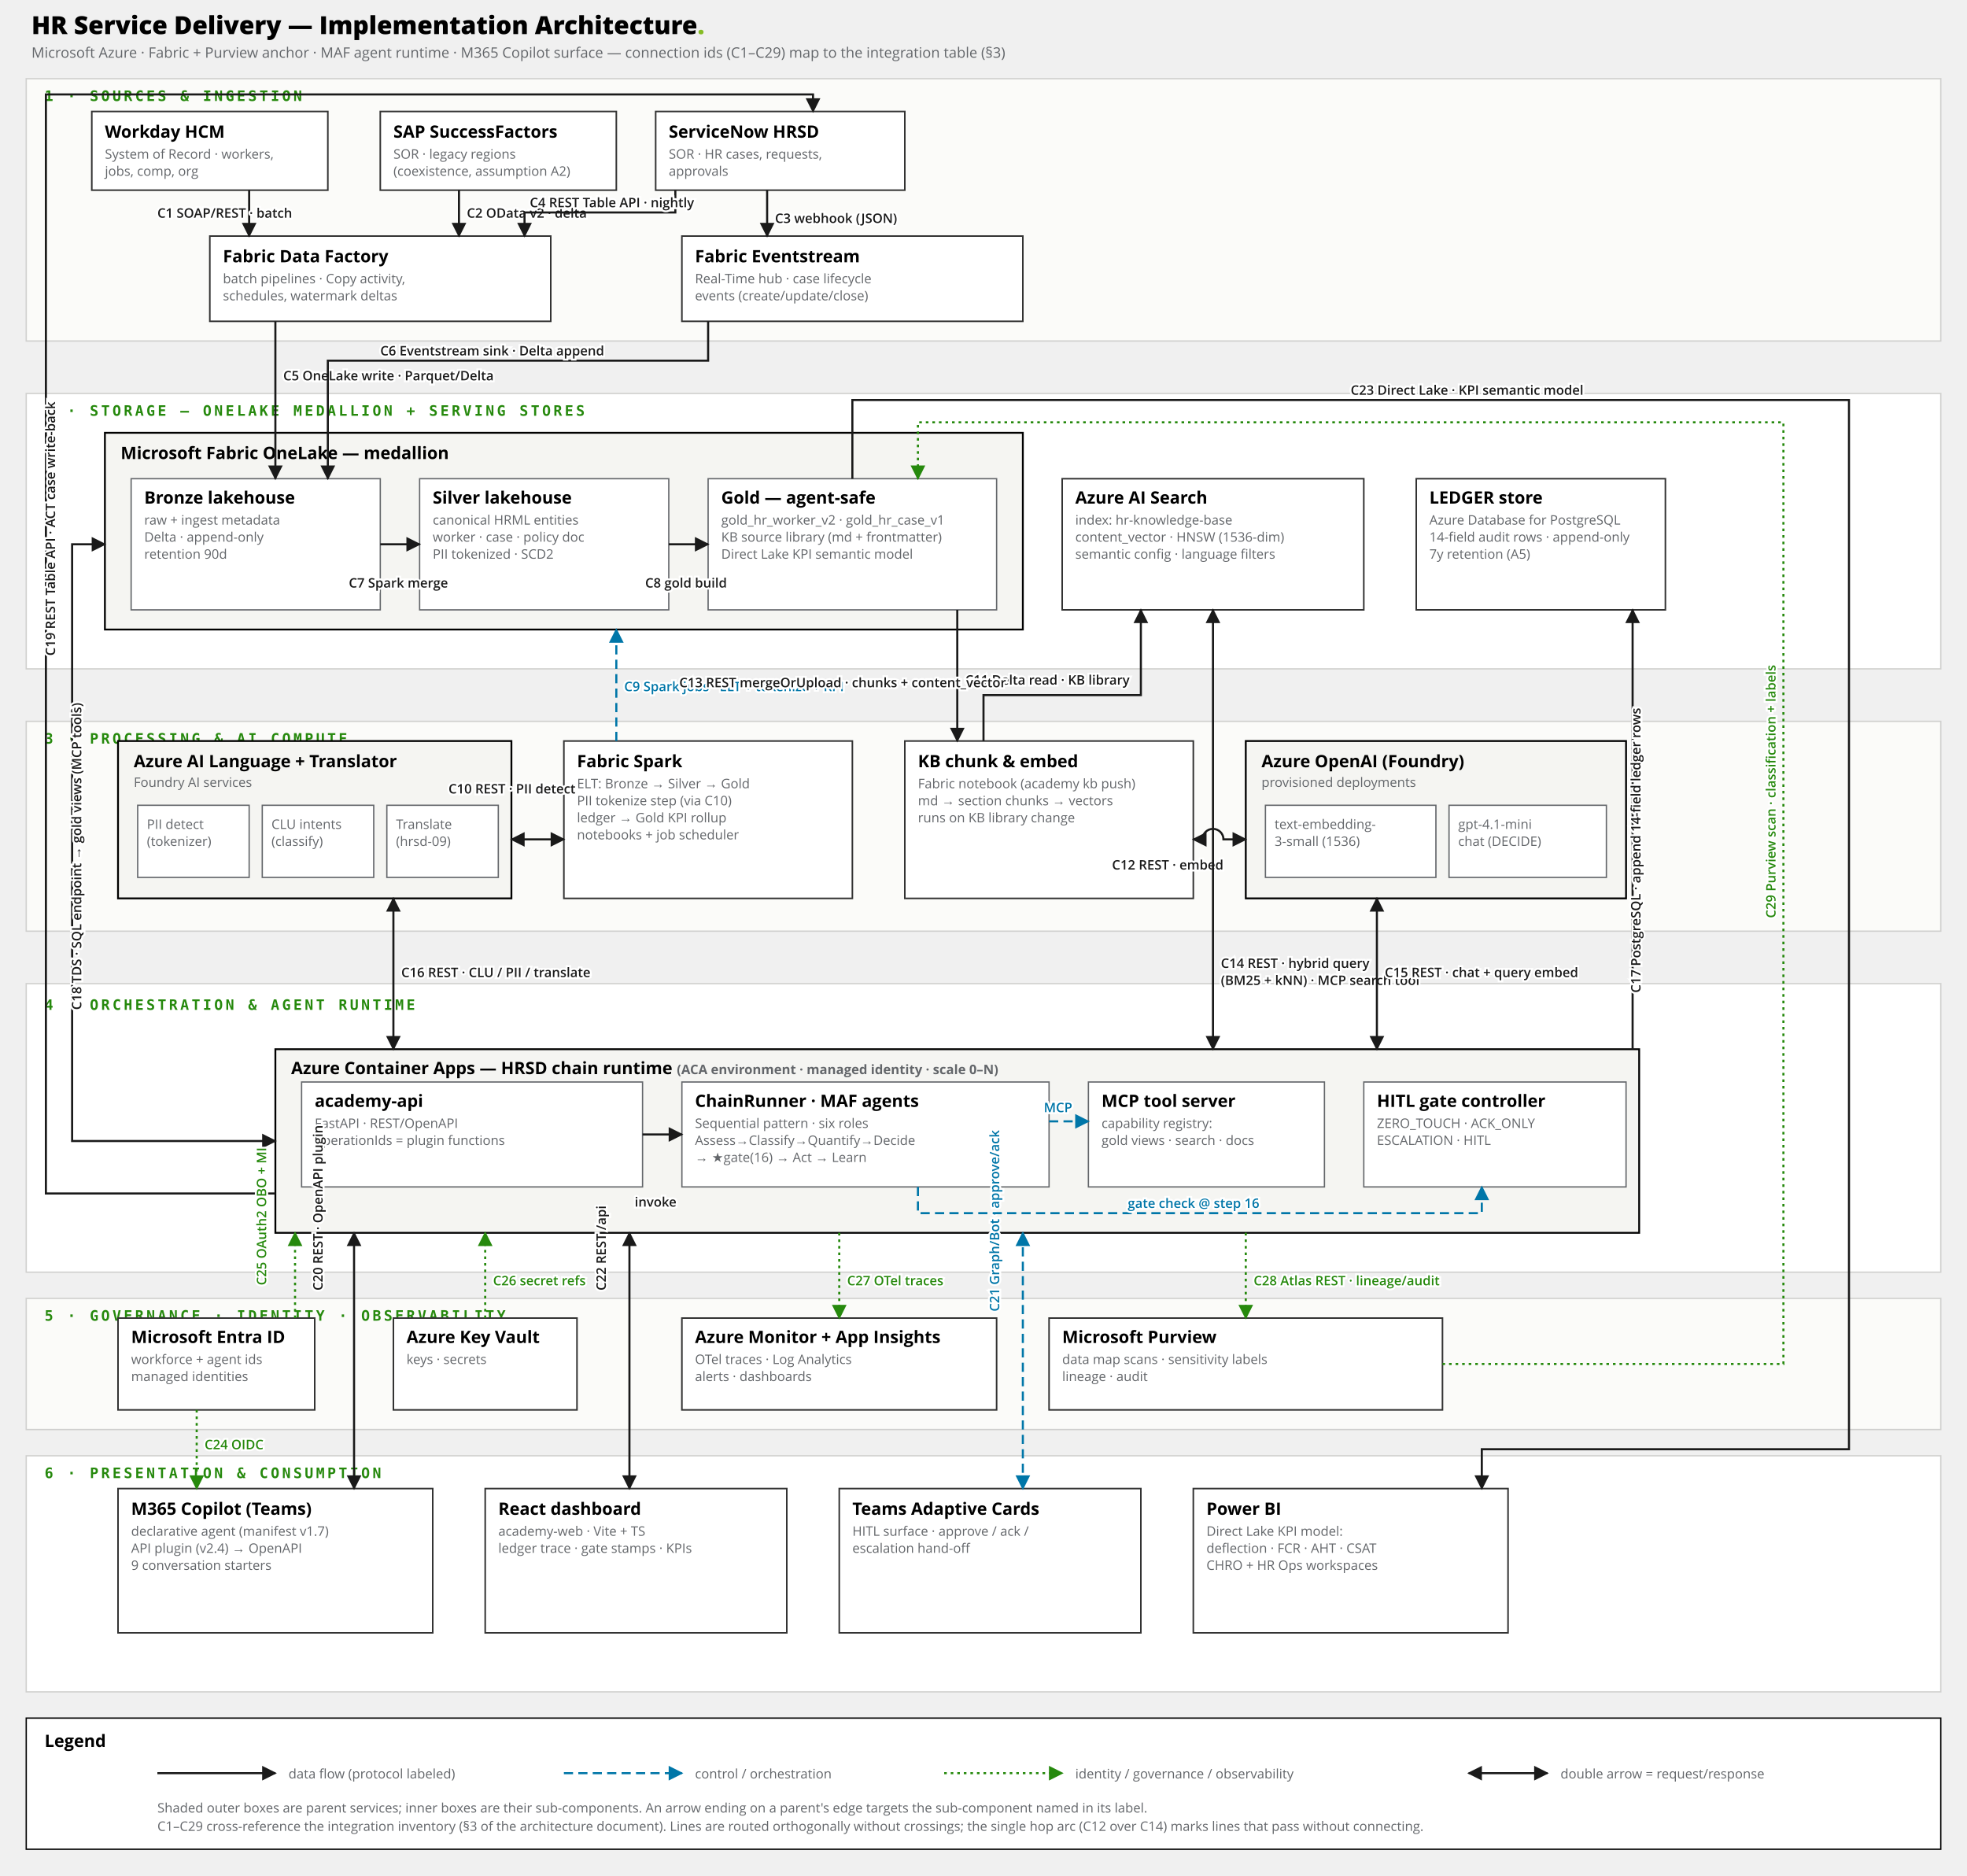
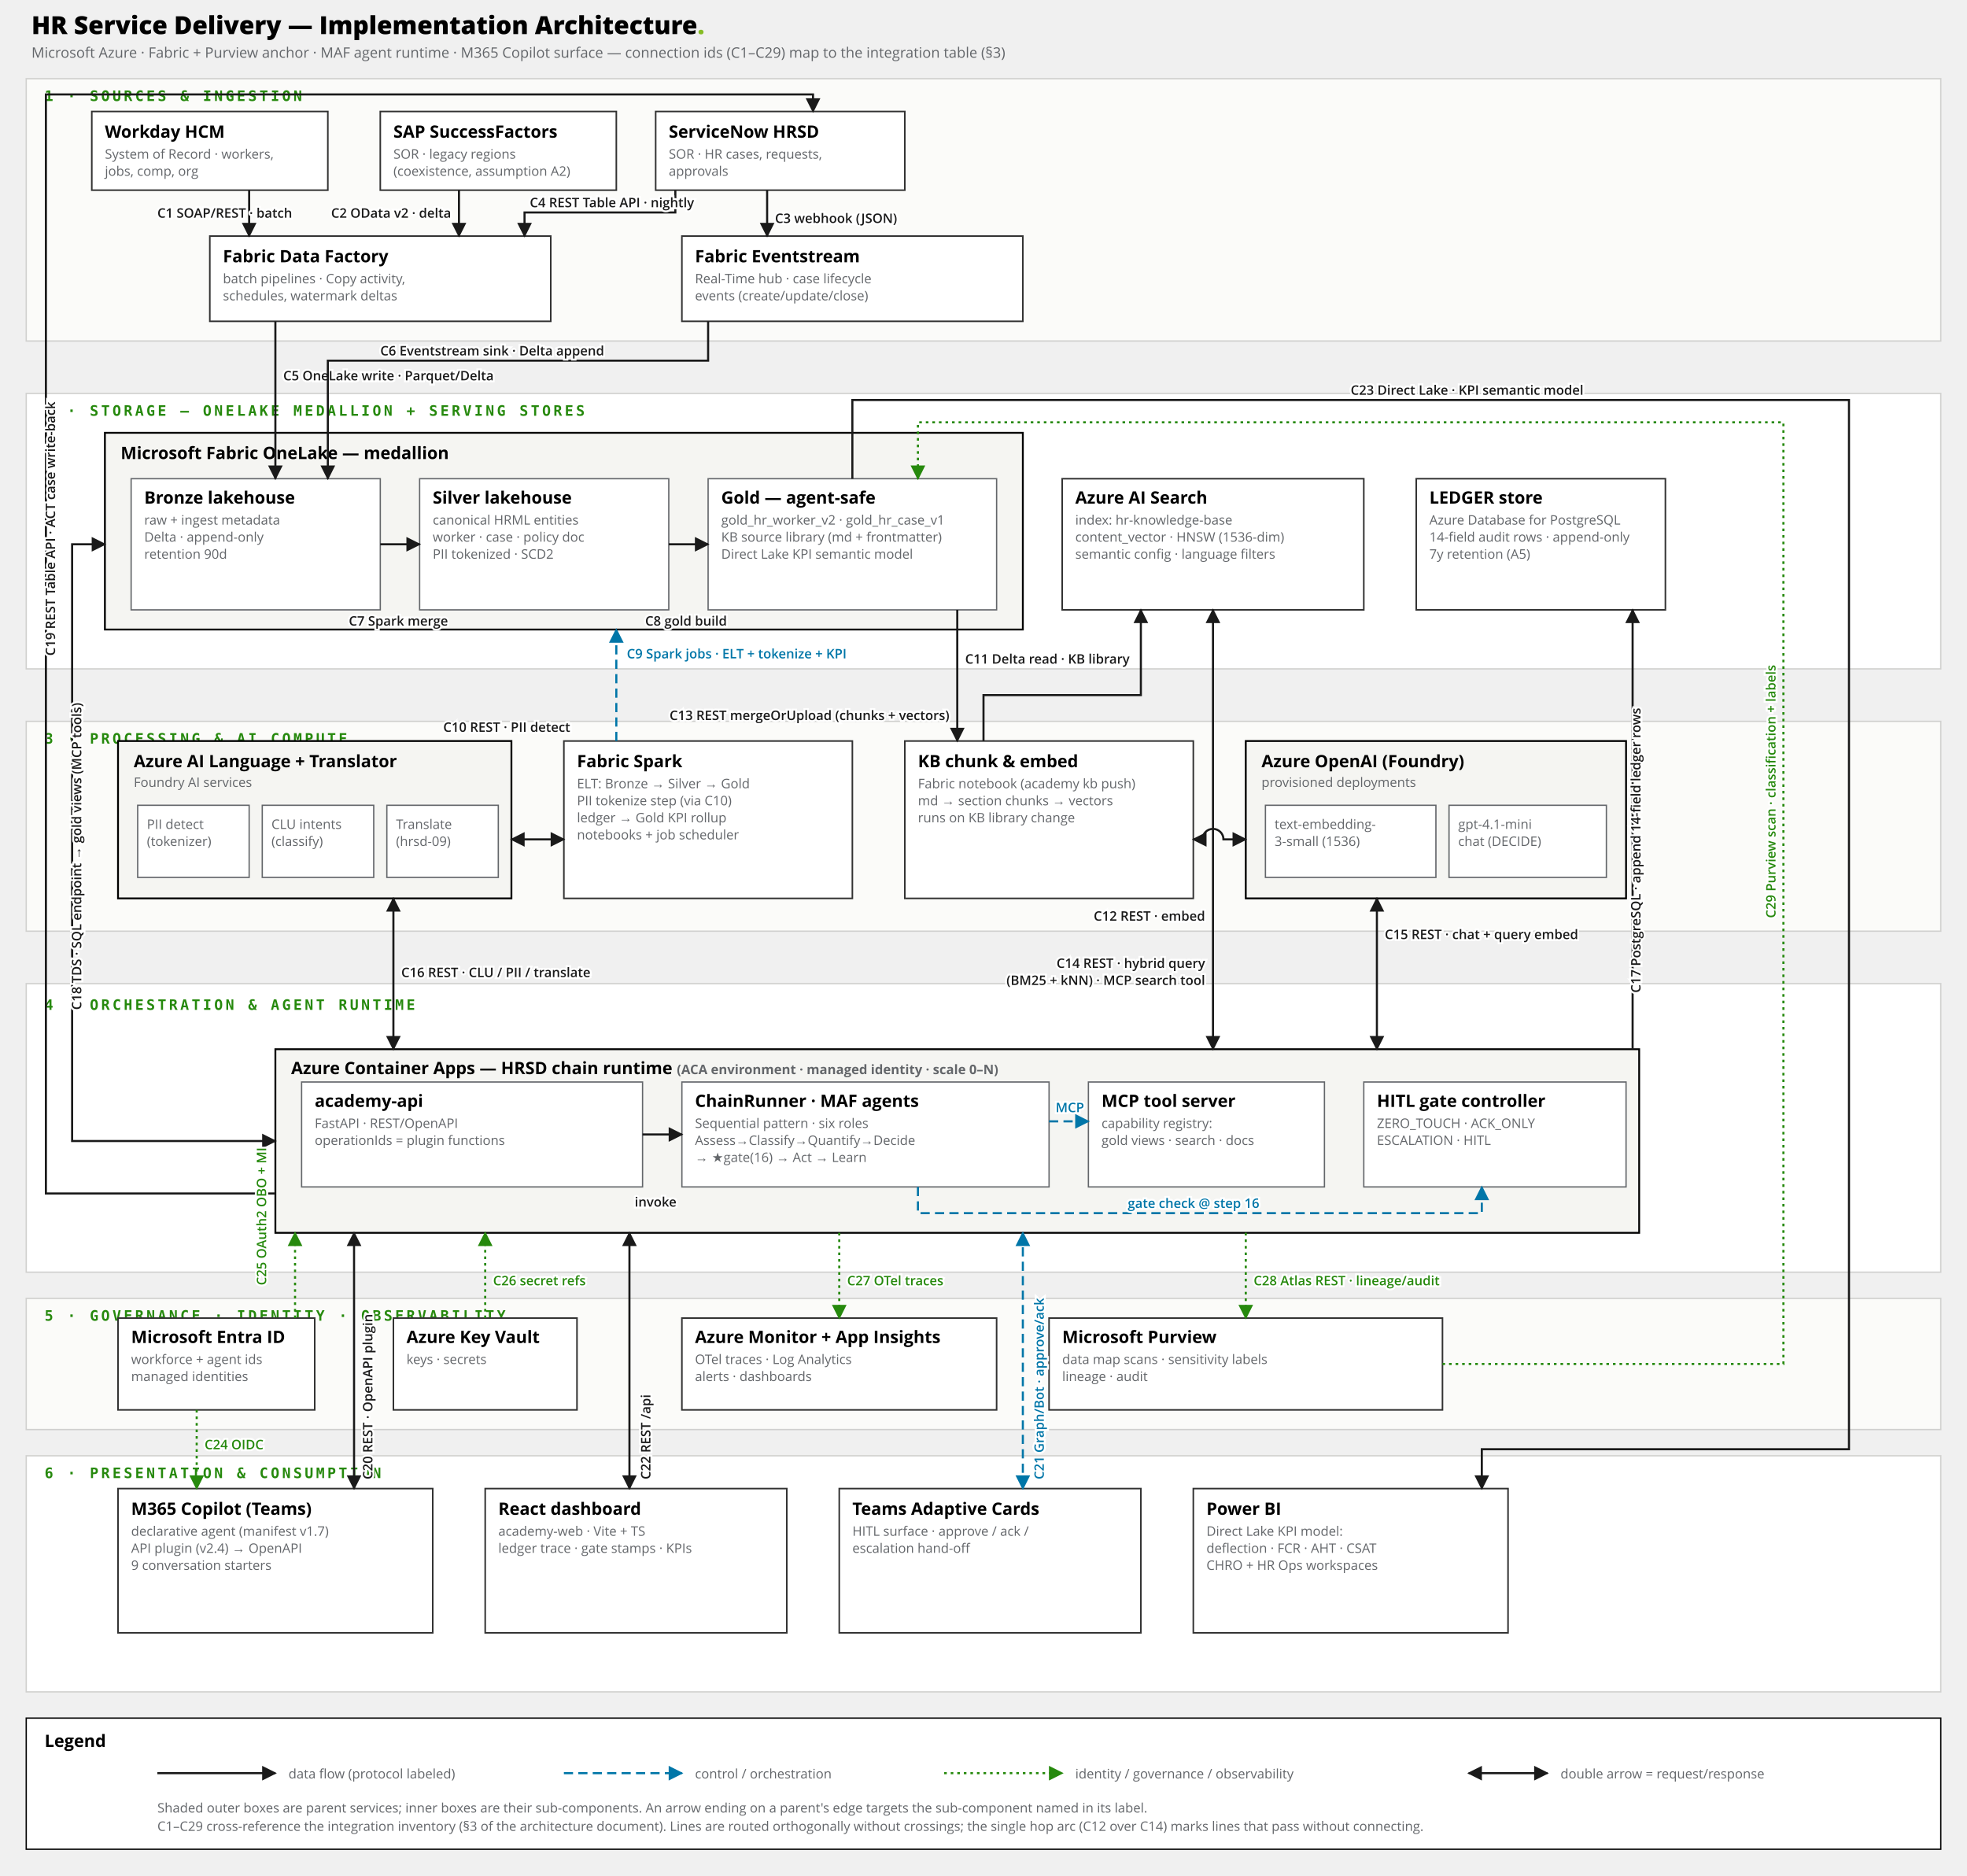
<svg xmlns="http://www.w3.org/2000/svg" viewBox="0 0 1500 1430" font-family="Segoe UI, Open Sans, Arial, sans-serif">
  <defs>
    <marker id="aData" viewBox="0 0 10 10" refX="9" refY="5" markerWidth="7" markerHeight="7" orient="auto-start-reverse">
      <path d="M0,0 L10,5 L0,10 z" fill="#1a1a1a" />
    </marker>
    <marker id="aCtl" viewBox="0 0 10 10" refX="9" refY="5" markerWidth="7" markerHeight="7" orient="auto-start-reverse">
      <path d="M0,0 L10,5 L0,10 z" fill="#0076A8" />
    </marker>
    <marker id="aGov" viewBox="0 0 10 10" refX="9" refY="5" markerWidth="7" markerHeight="7" orient="auto-start-reverse">
      <path d="M0,0 L10,5 L0,10 z" fill="#26890D" />
    </marker>
    <style>
      .band { fill:#FBFBF9; stroke:#D0D0CE; }
      .bandAlt { fill:#FFFFFF; stroke:#D0D0CE; }
      .bandLbl { font-family:'Roboto Mono',Consolas,monospace; font-size:11px; font-weight:700; fill:#26890D; letter-spacing:2px; }
      .box { fill:#FFFFFF; stroke:#333333; stroke-width:1.2; }
      .parent { fill:#F5F5F2; stroke:#000000; stroke-width:1.4; }
      .sub { fill:#FFFFFF; stroke:#63666A; stroke-width:1; }
      .t { font-size:13px; font-weight:700; fill:#000; }
      .s { font-size:10px; fill:#63666A; }
      .lData { stroke:#1a1a1a; stroke-width:1.6; fill:none; }
      .lCtl  { stroke:#0076A8; stroke-width:1.6; fill:none; stroke-dasharray:7 4; }
      .lGov  { stroke:#26890D; stroke-width:1.6; fill:none; stroke-dasharray:2 3; }
      .eData { font-size:10px; fill:#1a1a1a; paint-order:stroke; stroke:#fff; stroke-width:3px; font-weight:600; }
      .eCtl  { font-size:10px; fill:#0076A8; paint-order:stroke; stroke:#fff; stroke-width:3px; font-weight:600; }
      .eGov  { font-size:10px; fill:#26890D; paint-order:stroke; stroke:#fff; stroke-width:3px; font-weight:600; }
    </style>
  </defs>
  <text x="24" y="26" font-size="19" font-weight="800" fill="#000">HR Service Delivery — Implementation Architecture<tspan fill="#86BC25">.</tspan>
  </text>
  <text x="24" y="44" font-size="11" fill="#63666A">Microsoft Azure · Fabric + Purview anchor · MAF agent runtime · M365 Copilot surface — connection ids (C1–C29) map to the integration table (§3)</text>
  <rect class="band" x="20" y="60" width="1460" height="200" />
  <rect class="bandAlt" x="20" y="300" width="1460" height="210" />
  <rect class="band" x="20" y="550" width="1460" height="160" />
  <rect class="bandAlt" x="20" y="750" width="1460" height="220" />
  <rect class="band" x="20" y="990" width="1460" height="100" />
  <rect class="bandAlt" x="20" y="1110" width="1460" height="180" />
  <text class="bandLbl" x="34" y="77">1 · SOURCES &amp; INGESTION</text>
  <text class="bandLbl" x="34" y="317">2 · STORAGE — ONELAKE MEDALLION + SERVING STORES</text>
  <text class="bandLbl" x="34" y="567">3 · PROCESSING &amp; AI COMPUTE</text>
  <text class="bandLbl" x="34" y="770">4 · ORCHESTRATION &amp; AGENT RUNTIME</text>
  <text class="bandLbl" x="34" y="1007">5 · GOVERNANCE · IDENTITY · OBSERVABILITY</text>
  <text class="bandLbl" x="34" y="1127">6 · PRESENTATION &amp; CONSUMPTION</text>
  <rect class="box" x="70" y="85" width="180" height="60" />
  <text class="t" x="80" y="105">Workday HCM</text>
  <text class="s" x="80" y="121">System of Record · workers,</text>
  <text class="s" x="80" y="134">jobs, comp, org</text>
  <rect class="box" x="290" y="85" width="180" height="60" />
  <text class="t" x="300" y="105">SAP SuccessFactors</text>
  <text class="s" x="300" y="121">SOR · legacy regions</text>
  <text class="s" x="300" y="134">(coexistence, assumption A2)</text>
  <rect class="box" x="500" y="85" width="190" height="60" />
  <text class="t" x="510" y="105">ServiceNow HRSD</text>
  <text class="s" x="510" y="121">SOR · HR cases, requests,</text>
  <text class="s" x="510" y="134">approvals</text>
  <rect class="box" x="160" y="180" width="260" height="65" />
  <text class="t" x="170" y="200">Fabric Data Factory</text>
  <text class="s" x="170" y="216">batch pipelines · Copy activity,</text>
  <text class="s" x="170" y="229">schedules, watermark deltas</text>
  <rect class="box" x="520" y="180" width="260" height="65" />
  <text class="t" x="530" y="200">Fabric Eventstream</text>
  <text class="s" x="530" y="216">Real-Time hub · case lifecycle</text>
  <text class="s" x="530" y="229">events (create/update/close)</text>
  <rect class="parent" x="80" y="330" width="700" height="150" />
  <text class="t" x="92" y="350">Microsoft Fabric OneLake — medallion</text>
  <rect class="sub" x="100" y="365" width="190" height="100" />
  <text class="t" x="110" y="384" font-size="12">Bronze lakehouse</text>
  <text class="s" x="110" y="400">raw + ingest metadata</text>
  <text class="s" x="110" y="413">Delta · append-only</text>
  <text class="s" x="110" y="426">retention 90d</text>
  <rect class="sub" x="320" y="365" width="190" height="100" />
  <text class="t" x="330" y="384" font-size="12">Silver lakehouse</text>
  <text class="s" x="330" y="400">canonical HRML entities</text>
  <text class="s" x="330" y="413">worker · case · policy doc</text>
  <text class="s" x="330" y="426">PII tokenized · SCD2</text>
  <rect class="sub" x="540" y="365" width="220" height="100" />
  <text class="t" x="550" y="384" font-size="12">Gold — agent-safe</text>
  <text class="s" x="550" y="400">gold_hr_worker_v2 · gold_hr_case_v1</text>
  <text class="s" x="550" y="413">KB source library (md + frontmatter)</text>
  <text class="s" x="550" y="426">Direct Lake KPI semantic model</text>
  <rect class="box" x="810" y="365" width="230" height="100" />
  <text class="t" x="820" y="384">Azure AI Search</text>
  <text class="s" x="820" y="400">index: hr-knowledge-base</text>
  <text class="s" x="820" y="413">content_vector · HNSW (1536-dim)</text>
  <text class="s" x="820" y="426">semantic config · language filters</text>
  <rect class="box" x="1080" y="365" width="190" height="100" />
  <text class="t" x="1090" y="384">LEDGER store</text>
  <text class="s" x="1090" y="400">Azure Database for PostgreSQL</text>
  <text class="s" x="1090" y="413">14-field audit rows · append-only</text>
  <text class="s" x="1090" y="426">7y retention (A5)</text>
  <rect class="parent" x="90" y="565" width="300" height="120" />
  <text class="t" x="102" y="585">Azure AI Language + Translator</text>
  <text class="s" x="102" y="600">Foundry AI services</text>
  <rect class="sub" x="105" y="614" width="85" height="55" />
  <text class="s" x="112" y="632" fill="#000">PII detect</text>
  <text class="s" x="112" y="645">(tokenizer)</text>
  <rect class="sub" x="200" y="614" width="85" height="55" />
  <text class="s" x="207" y="632" fill="#000">CLU intents</text>
  <text class="s" x="207" y="645">(classify)</text>
  <rect class="sub" x="295" y="614" width="85" height="55" />
  <text class="s" x="302" y="632" fill="#000">Translate</text>
  <text class="s" x="302" y="645">(hrsd-09)</text>
  <rect class="box" x="430" y="565" width="220" height="120" />
  <text class="t" x="440" y="585">Fabric Spark</text>
  <text class="s" x="440" y="601">ELT: Bronze → Silver → Gold</text>
  <text class="s" x="440" y="614">PII tokenize step (via C10)</text>
  <text class="s" x="440" y="627">ledger → Gold KPI rollup</text>
  <text class="s" x="440" y="640">notebooks + job scheduler</text>
  <rect class="box" x="690" y="565" width="220" height="120" />
  <text class="t" x="700" y="585">KB chunk &amp; embed</text>
  <text class="s" x="700" y="601">Fabric notebook (academy kb push)</text>
  <text class="s" x="700" y="614">md → section chunks → vectors</text>
  <text class="s" x="700" y="627">runs on KB library change</text>
  <rect class="parent" x="950" y="565" width="290" height="120" />
  <text class="t" x="962" y="585">Azure OpenAI (Foundry)</text>
  <text class="s" x="962" y="600">provisioned deployments</text>
  <rect class="sub" x="965" y="614" width="130" height="55" />
  <text class="s" x="972" y="632" fill="#000">text-embedding-</text>
  <text class="s" x="972" y="645" fill="#000">3-small (1536)</text>
  <rect class="sub" x="1105" y="614" width="120" height="55" />
  <text class="s" x="1112" y="632" fill="#000">gpt-4.1-mini</text>
  <text class="s" x="1112" y="645" fill="#000">chat (DECIDE)</text>
  <rect class="parent" x="210" y="800" width="1040" height="140" />
  <text class="t" x="222" y="819">Azure Container Apps — HRSD chain runtime <tspan class="s">(ACA environment · managed identity · scale 0–N)</tspan>
  </text>
  <rect class="sub" x="230" y="825" width="260" height="80" />
  <text class="t" x="240" y="844" font-size="12">academy-api</text>
  <text class="s" x="240" y="860">FastAPI · REST/OpenAPI</text>
  <text class="s" x="240" y="873">operationIds = plugin functions</text>
  <rect class="sub" x="520" y="825" width="280" height="80" />
  <text class="t" x="530" y="844" font-size="12">ChainRunner · MAF agents</text>
  <text class="s" x="530" y="860">Sequential pattern · six roles</text>
  <text class="s" x="530" y="873">Assess→Classify→Quantify→Decide</text>
  <text class="s" x="530" y="886">→ ★gate(16) → Act → Learn</text>
  <rect class="sub" x="830" y="825" width="180" height="80" />
  <text class="t" x="840" y="844" font-size="12">MCP tool server</text>
  <text class="s" x="840" y="860">capability registry:</text>
  <text class="s" x="840" y="873">gold views · search · docs</text>
  <rect class="sub" x="1040" y="825" width="200" height="80" />
  <text class="t" x="1050" y="844" font-size="12">HITL gate controller</text>
  <text class="s" x="1050" y="860">ZERO_TOUCH · ACK_ONLY</text>
  <text class="s" x="1050" y="873">ESCALATION · HITL</text>
  <rect class="box" x="90" y="1005" width="150" height="70" />
  <text class="t" x="100" y="1024" font-size="12">Microsoft Entra ID</text>
  <text class="s" x="100" y="1040">workforce + agent ids</text>
  <text class="s" x="100" y="1053">managed identities</text>
  <rect class="box" x="300" y="1005" width="140" height="70" />
  <text class="t" x="310" y="1024" font-size="12">Azure Key Vault</text>
  <text class="s" x="310" y="1040">keys · secrets</text>
  <rect class="box" x="520" y="1005" width="240" height="70" />
  <text class="t" x="530" y="1024" font-size="12">Azure Monitor + App Insights</text>
  <text class="s" x="530" y="1040">OTel traces · Log Analytics</text>
  <text class="s" x="530" y="1053">alerts · dashboards</text>
  <rect class="box" x="800" y="1005" width="300" height="70" />
  <text class="t" x="810" y="1024" font-size="12">Microsoft Purview</text>
  <text class="s" x="810" y="1040">data map scans · sensitivity labels</text>
  <text class="s" x="810" y="1053">lineage · audit</text>
  <rect class="box" x="90" y="1135" width="240" height="110" />
  <text class="t" x="100" y="1155">M365 Copilot (Teams)</text>
  <text class="s" x="100" y="1171">declarative agent (manifest v1.7)</text>
  <text class="s" x="100" y="1184">API plugin (v2.4) → OpenAPI</text>
  <text class="s" x="100" y="1197">9 conversation starters</text>
  <rect class="box" x="370" y="1135" width="230" height="110" />
  <text class="t" x="380" y="1155">React dashboard</text>
  <text class="s" x="380" y="1171">academy-web · Vite + TS</text>
  <text class="s" x="380" y="1184">ledger trace · gate stamps · KPIs</text>
  <rect class="box" x="640" y="1135" width="230" height="110" />
  <text class="t" x="650" y="1155">Teams Adaptive Cards</text>
  <text class="s" x="650" y="1171">HITL surface · approve / ack /</text>
  <text class="s" x="650" y="1184">escalation hand-off</text>
  <rect class="box" x="910" y="1135" width="240" height="110" />
  <text class="t" x="920" y="1155">Power BI</text>
  <text class="s" x="920" y="1171">Direct Lake KPI model:</text>
  <text class="s" x="920" y="1184">deflection · FCR · AHT · CSAT</text>
  <text class="s" x="920" y="1197">CHRO + HR Ops workspaces</text>
  <path class="lData" d="M190,145 V180" marker-end="url(#aData)" />
  <text class="eData" x="120" y="166">C1 SOAP/REST · batch</text>
  <path class="lData" d="M350,145 V180" marker-end="url(#aData)" />
-   <text class="eData" x="356" y="166">C2 OData v2 · delta</text>
+   <text class="eData" x="344" y="166" text-anchor="end">C2 OData v2 · delta</text>
  <path class="lData" d="M585,145 V180" marker-end="url(#aData)" />
  <text class="eData" x="591" y="170">C3 webhook (JSON)</text>
  <path class="lData" d="M515,145 V162 H400 V180" marker-end="url(#aData)" />
  <text class="eData" x="404" y="158">C4 REST Table API · nightly</text>
  <path class="lData" d="M210,245 V365" marker-end="url(#aData)" />
  <text class="eData" x="216" y="290">C5 OneLake write · Parquet/Delta</text>
  <path class="lData" d="M540,245 V275 H250 V365" marker-end="url(#aData)" />
  <text class="eData" x="290" y="271">C6 Eventstream sink · Delta append</text>
  <path class="lData" d="M290,415 H320" marker-end="url(#aData)" />
-   <text class="eData" x="266" y="448">C7 Spark merge</text>
+   <text class="eData" x="266" y="477">C7 Spark merge</text>
  <path class="lData" d="M510,415 H540" marker-end="url(#aData)" />
-   <text class="eData" x="492" y="448">C8 gold build</text>
+   <text class="eData" x="492" y="477">C8 gold build</text>
  <path class="lCtl" d="M470,565 V480" marker-end="url(#aCtl)" />
-   <text class="eCtl" x="476" y="527">C9 Spark jobs · ELT + tokenize + KPI</text>
+   <text class="eCtl" x="478" y="502">C9 Spark jobs · ELT + tokenize + KPI</text>
  <path class="lData" d="M430,640 H390" marker-end="url(#aData)" marker-start="url(#aData)" />
-   <text class="eData" x="342" y="605">C10 REST · PII detect</text>
+   <text class="eData" x="338" y="558">C10 REST · PII detect</text>
  <path class="lData" d="M730,465 V565" marker-end="url(#aData)" />
-   <text class="eData" x="736" y="522">C11 Delta read · KB library</text>
+   <text class="eData" x="736" y="506">C11 Delta read · KB library</text>
  <path class="lData" d="M910,640 H917 A 8 8 0 0 1 933 640 H950" marker-end="url(#aData)" marker-start="url(#aData)" />
-   <text class="eData" x="848" y="663">C12 REST · embed</text>
+   <text class="eData" x="919" y="702" text-anchor="end">C12 REST · embed</text>
  <path class="lData" d="M750,565 V530 H870 V465" marker-end="url(#aData)" />
-   <text class="eData" x="518" y="524">C13 REST mergeOrUpload · chunks + content_vector</text>
+   <text class="eData" x="724" y="549" text-anchor="end">C13 REST mergeOrUpload (chunks + vectors)</text>
  <path class="lData" d="M925,465 V800" marker-end="url(#aData)" marker-start="url(#aData)" />
-   <text class="eData" x="931" y="738">C14 REST · hybrid query</text>
-   <text class="eData" x="931" y="751">(BM25 + kNN) · MCP search tool</text>
+   <text class="eData" x="919" y="738" text-anchor="end">C14 REST · hybrid query</text>
+   <text class="eData" x="919" y="751" text-anchor="end">(BM25 + kNN) · MCP search tool</text>
  <path class="lData" d="M1050,685 V800" marker-end="url(#aData)" marker-start="url(#aData)" />
-   <text class="eData" x="1056" y="745">C15 REST · chat + query embed</text>
+   <text class="eData" x="1056" y="716">C15 REST · chat + query embed</text>
  <path class="lData" d="M300,685 V800" marker-end="url(#aData)" marker-start="url(#aData)" />
  <text class="eData" x="306" y="745">C16 REST · CLU / PII / translate</text>
  <path class="lData" d="M1245,800 V465" marker-end="url(#aData)" />
  <text class="eData" x="1251" y="757" transform="rotate(-90 1251,757)">C17 PostgreSQL · append 14-field ledger rows</text>
  <path class="lData" d="M80,415 H55 V870 H210" marker-end="url(#aData)" marker-start="url(#aData)" />
  <text class="eData" x="62" y="770" transform="rotate(-90 62,770)">C18 TDS · SQL endpoint → gold views (MCP tools)</text>
  <path class="lData" d="M210,910 H35 V72 H620 V85" marker-end="url(#aData)" />
  <text class="eData" x="42" y="500" transform="rotate(-90 42,500)">C19 REST Table API · ACT case write-back</text>
  <path class="lData" d="M270,1135 V940" marker-end="url(#aData)" marker-start="url(#aData)" />
-   <text class="eData" x="246" y="984" transform="rotate(-90 246,984)">C20 REST · OpenAPI plugin</text>
+   <text class="eData" x="284" y="1128" transform="rotate(-90 284,1128)">C20 REST · OpenAPI plugin</text>
  <path class="lCtl" d="M780,940 V1135" marker-end="url(#aCtl)" marker-start="url(#aCtl)" />
-   <text class="eCtl" x="762" y="1000" transform="rotate(-90 762,1000)">C21 Graph/Bot · approve/ack</text>
+   <text class="eCtl" x="796" y="1128" transform="rotate(-90 796,1128)">C21 Graph/Bot · approve/ack</text>
  <path class="lData" d="M480,1135 V940" marker-end="url(#aData)" marker-start="url(#aData)" />
-   <text class="eData" x="462" y="984" transform="rotate(-90 462,984)">C22 REST /api</text>
+   <text class="eData" x="496" y="1128" transform="rotate(-90 496,1128)">C22 REST /api</text>
  <path class="lData" d="M650,365 V305 H1410 V1105 H1130 V1135" marker-end="url(#aData)" />
  <text class="eData" x="1030" y="301">C23 Direct Lake · KPI semantic model</text>
  <path class="lGov" d="M150,1075 V1135" marker-end="url(#aGov)" />
  <text class="eGov" x="156" y="1105">C24 OIDC</text>
  <path class="lGov" d="M225,1005 V940" marker-end="url(#aGov)" />
  <text class="eGov" x="203" y="980" transform="rotate(-90 203,980)">C25 OAuth2 OBO + MI</text>
  <path class="lGov" d="M370,1005 V940" marker-end="url(#aGov)" />
  <text class="eGov" x="376" y="980">C26 secret refs</text>
  <path class="lGov" d="M640,940 V1005" marker-end="url(#aGov)" />
  <text class="eGov" x="646" y="980">C27 OTel traces</text>
  <path class="lGov" d="M950,940 V1005" marker-end="url(#aGov)" />
  <text class="eGov" x="956" y="980">C28 Atlas REST · lineage/audit</text>
  <path class="lGov" d="M1100,1040 H1360 V322 H700 V365" marker-end="url(#aGov)" />
  <text class="eGov" x="1354" y="700" transform="rotate(-90 1354,700)">C29 Purview scan · classification + labels</text>
  <path class="lData" d="M490,865 H520" marker-end="url(#aData)" />
  <text class="eData" x="484" y="920">invoke</text>
  <path class="lCtl" d="M800,855 H830" marker-end="url(#aCtl)" />
-   <text class="eCtl" x="796" y="848">MCP</text>
+   <text class="eCtl" x="805" y="848">MCP</text>
  <path class="lCtl" d="M700,905 V925 H1130 V905" marker-end="url(#aCtl)" />
  <text class="eCtl" x="860" y="921">gate check @ step 16</text>
  <rect x="20" y="1310" width="1460" height="100" fill="#FFFFFF" stroke="#000" stroke-width="1" />
  <text class="t" x="34" y="1332">Legend</text>
  <path class="lData" d="M120,1352 H210" marker-end="url(#aData)" />
  <text class="s" x="220" y="1356" fill="#000">data flow (protocol labeled)</text>
  <path class="lCtl" d="M430,1352 H520" marker-end="url(#aCtl)" />
  <text class="s" x="530" y="1356" fill="#000">control / orchestration</text>
  <path class="lGov" d="M720,1352 H810" marker-end="url(#aGov)" />
  <text class="s" x="820" y="1356" fill="#000">identity / governance / observability</text>
  <path class="lData" d="M1120,1352 H1180" marker-end="url(#aData)" marker-start="url(#aData)" />
  <text class="s" x="1190" y="1356" fill="#000">double arrow = request/response</text>
  <text class="s" x="120" y="1382" fill="#000">Shaded outer boxes are parent services; inner boxes are their sub-components. An arrow ending on a parent's edge targets the sub-component named in its label.</text>
  <text class="s" x="120" y="1396" fill="#000">C1–C29 cross-reference the integration inventory (§3 of the architecture document). Lines are routed orthogonally without crossings; the single hop arc (C12 over C14) marks lines that pass without connecting.</text>
</svg>
